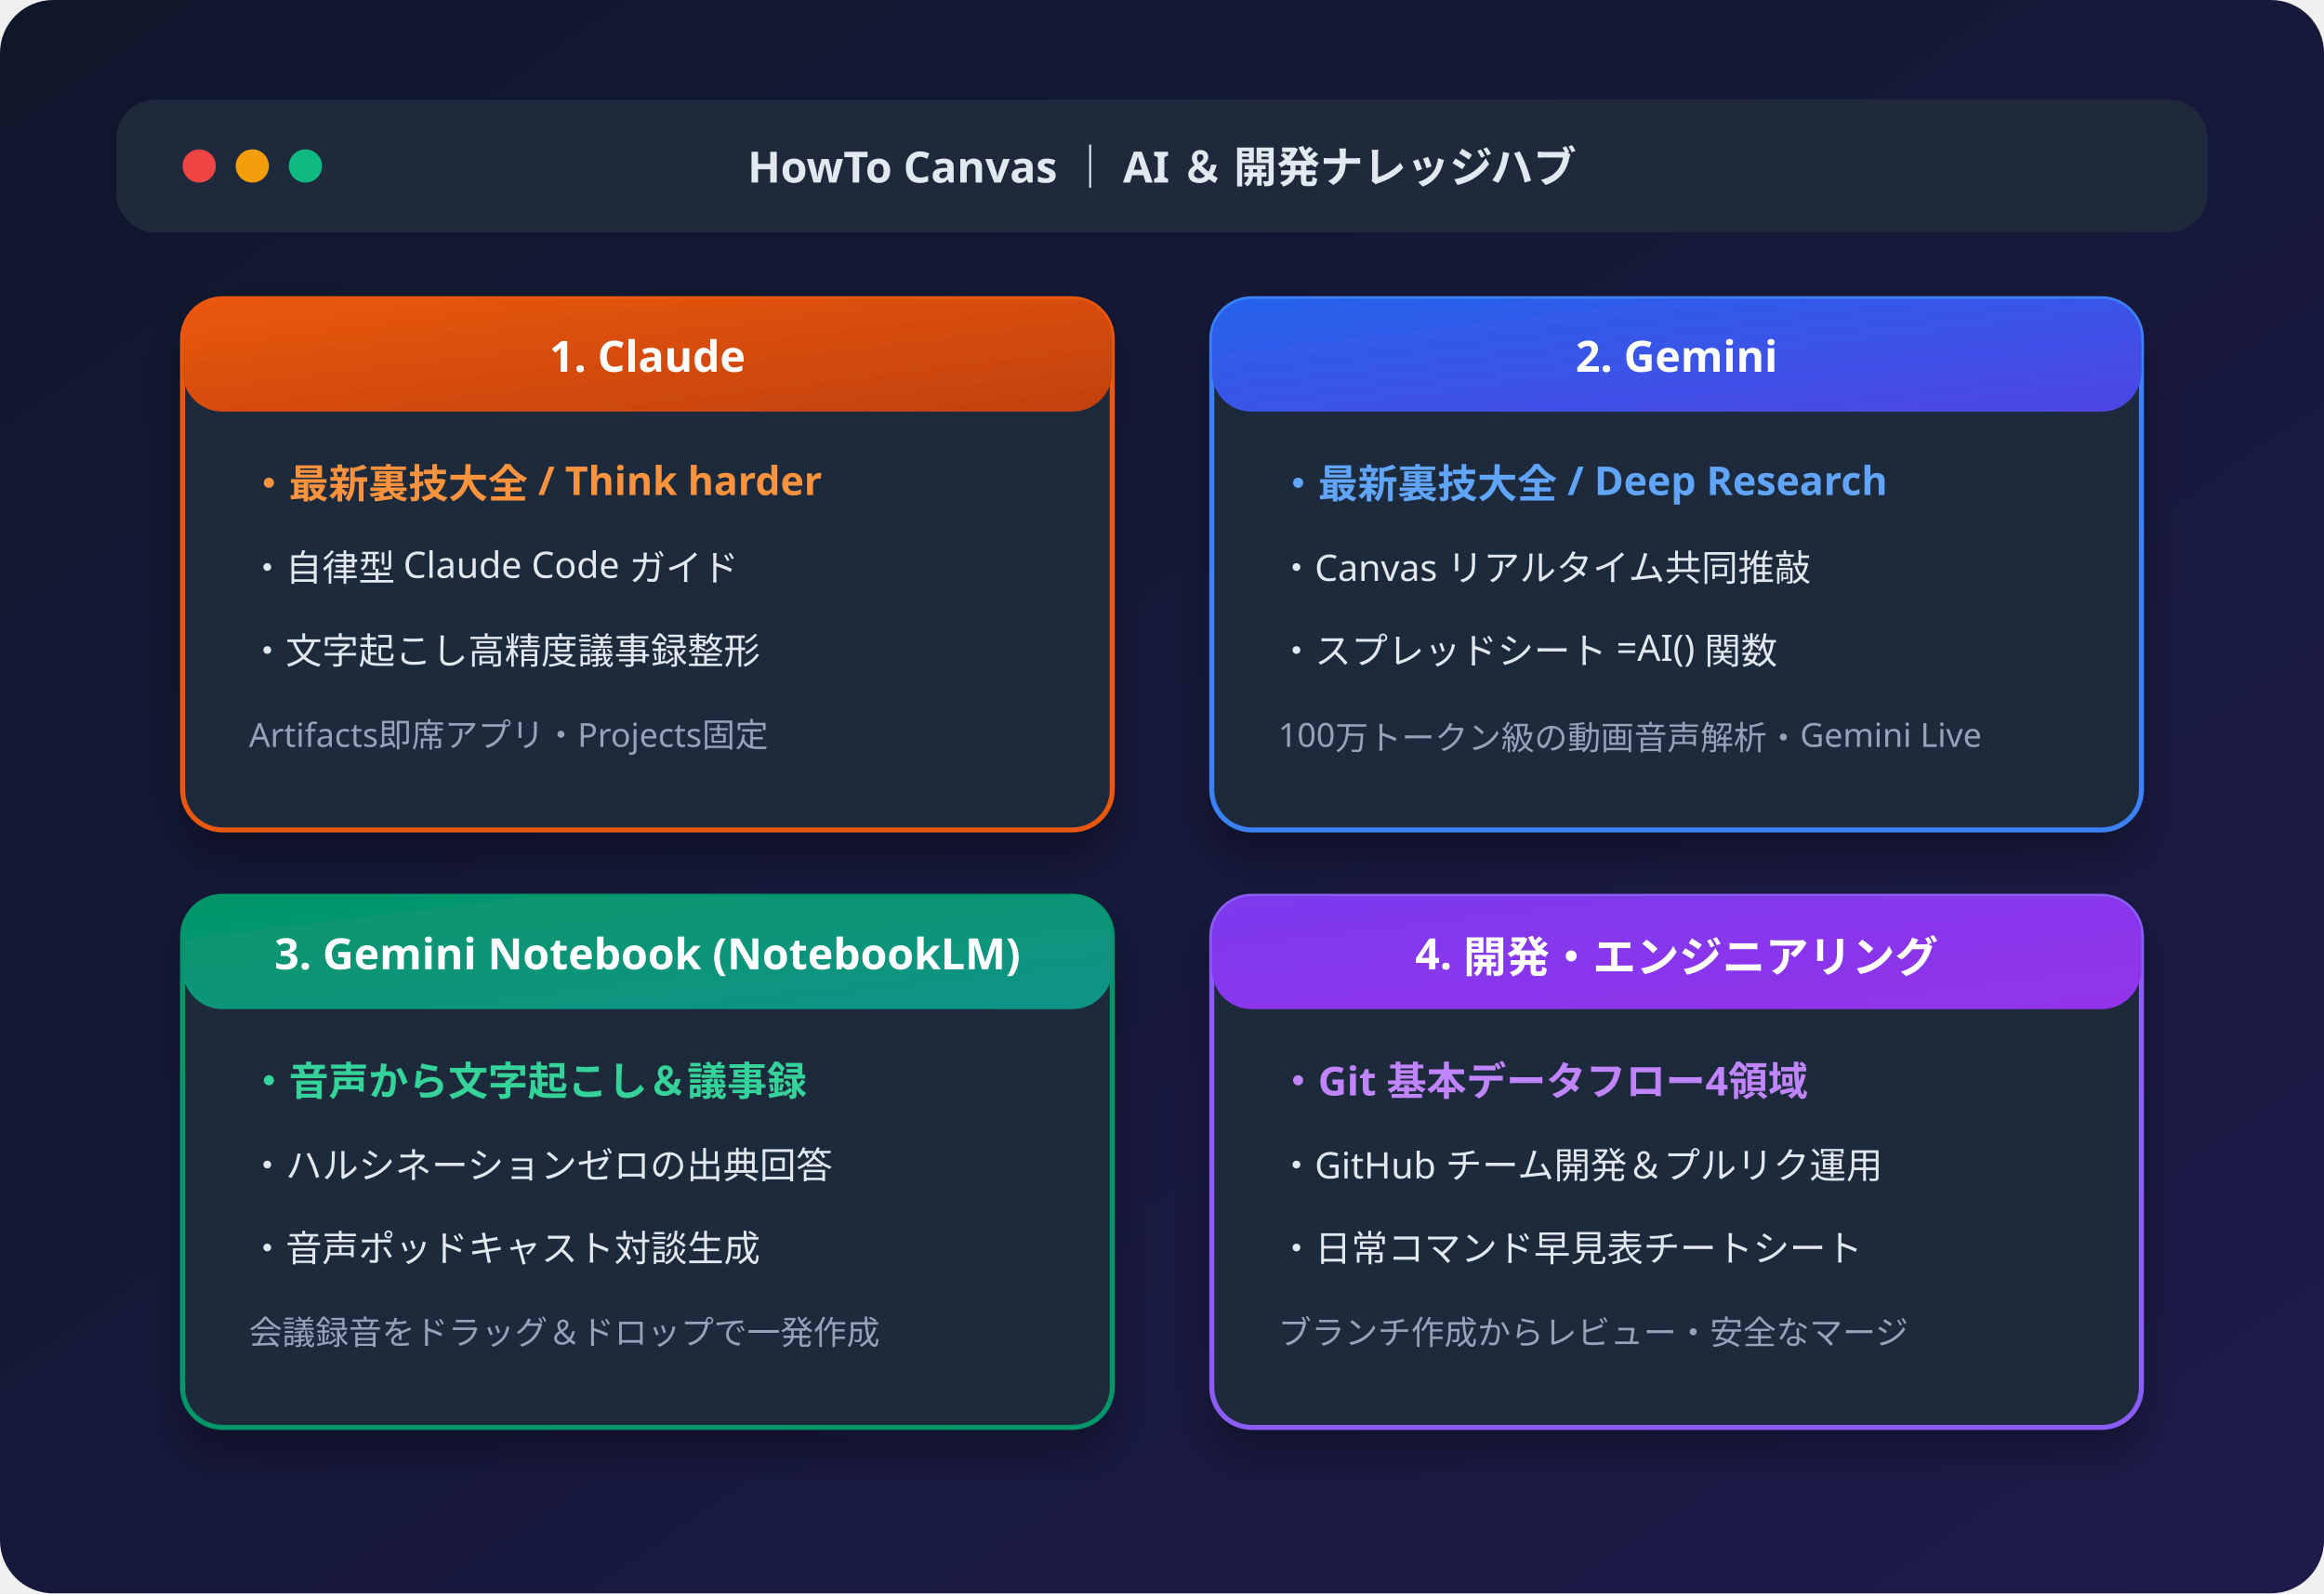
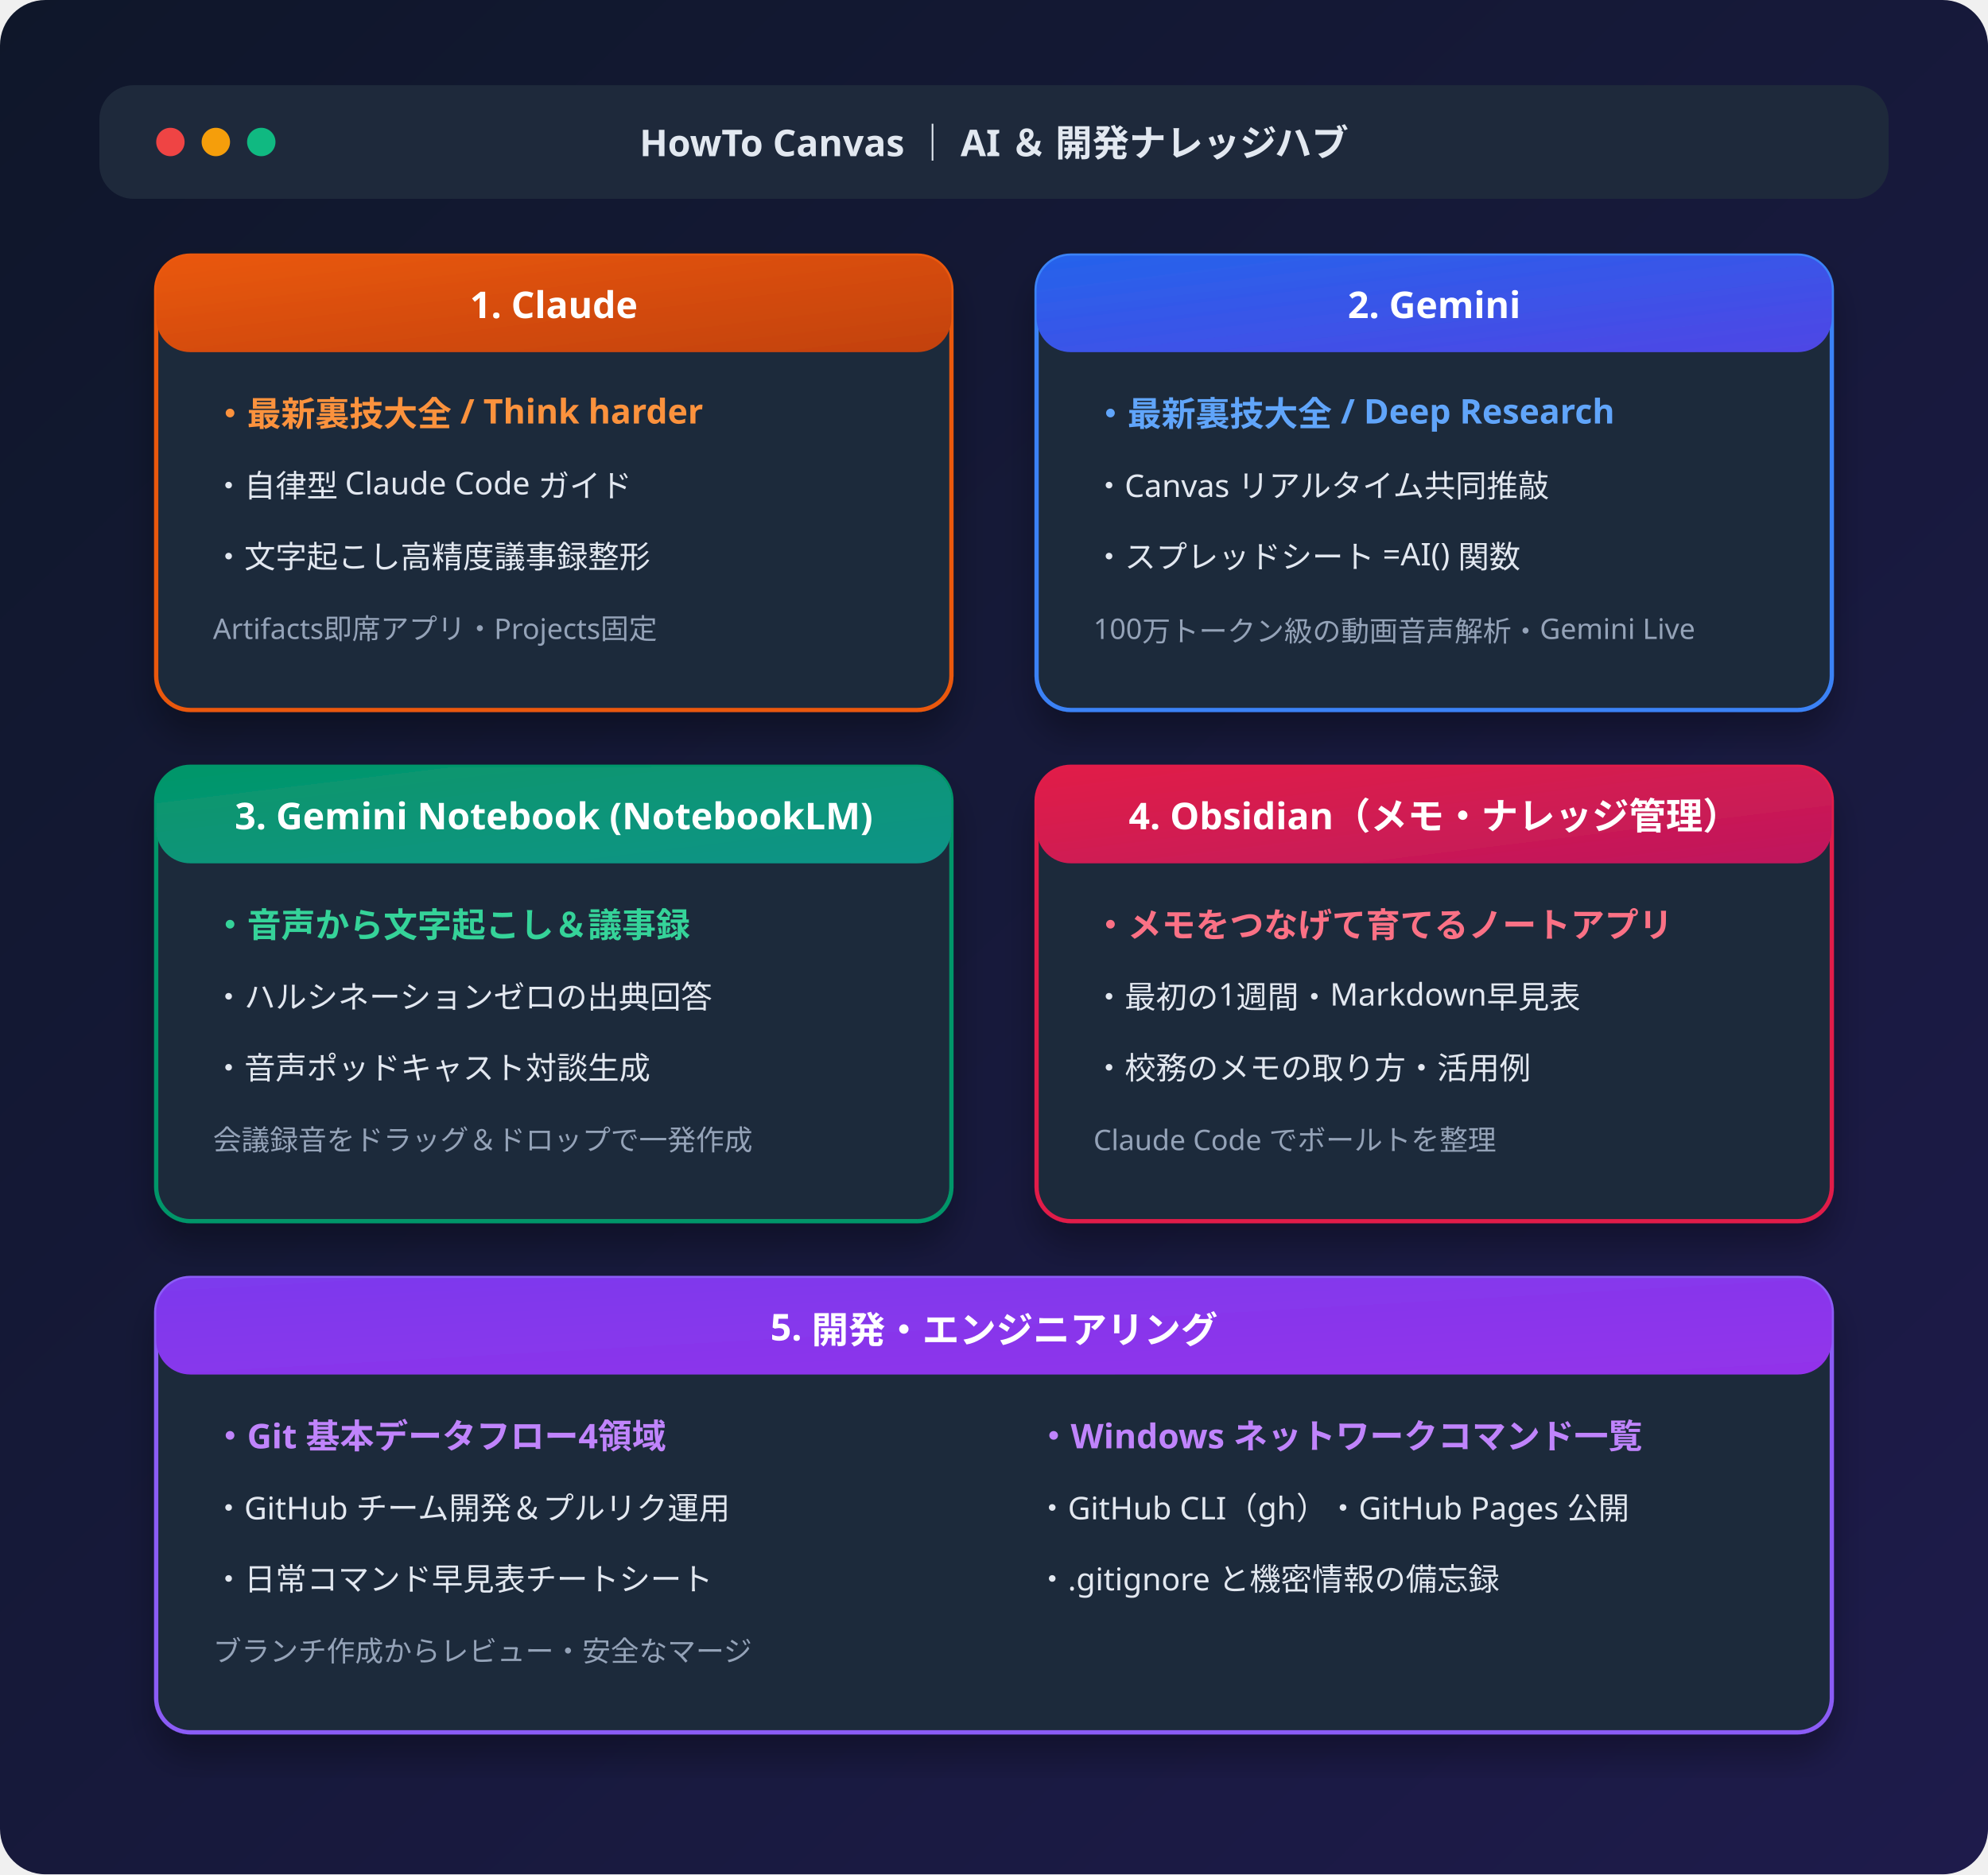
- <svg xmlns="http://www.w3.org/2000/svg" viewBox="0 0 700 480" width="100%" height="100%">
+ <svg xmlns="http://www.w3.org/2000/svg" viewBox="0 0 700 660" width="100%" height="100%">
  <defs>
    <linearGradient id="bgGrad" x1="0%" y1="0%" x2="100%" y2="100%">
      <stop offset="0%" stop-color="#0f172a" />
      <stop offset="100%" stop-color="#1e1b4b" />
    </linearGradient>
    <linearGradient id="headerGrad" x1="0%" y1="0%" x2="100%" y2="100%">
      <stop offset="0%" stop-color="#38bdf8" />
      <stop offset="100%" stop-color="#818cf8" />
    </linearGradient>
    <linearGradient id="claudeGrad" x1="0%" y1="0%" x2="100%" y2="100%">
      <stop offset="0%" stop-color="#ea580c" />
      <stop offset="100%" stop-color="#c2410c" />
    </linearGradient>
    <linearGradient id="geminiGrad" x1="0%" y1="0%" x2="100%" y2="100%">
      <stop offset="0%" stop-color="#2563eb" />
      <stop offset="100%" stop-color="#4f46e5" />
    </linearGradient>
    <linearGradient id="notebookGrad" x1="0%" y1="0%" x2="100%" y2="100%">
      <stop offset="0%" stop-color="#059669" />
      <stop offset="100%" stop-color="#0d9488" />
    </linearGradient>
+     <linearGradient id="obsGrad" x1="0%" y1="0%" x2="100%" y2="100%">
+       <stop offset="0%" stop-color="#e11d48" />
+       <stop offset="100%" stop-color="#be185d" />
+     </linearGradient>
    <linearGradient id="devGrad" x1="0%" y1="0%" x2="100%" y2="100%">
      <stop offset="0%" stop-color="#7c3aed" />
      <stop offset="100%" stop-color="#9333ea" />
    </linearGradient>
    <filter id="shadow" x="-10%" y="-10%" width="120%" height="120%">
      <feDropShadow dx="0" dy="8" stdDeviation="6" flood-color="#000" flood-opacity="0.3" />
    </filter>
  </defs>
-   <rect width="700" height="480" rx="16" fill="url(#bgGrad)" />
+   <rect width="700" height="660" rx="16" fill="url(#bgGrad)" />
  <rect x="35" y="30" width="630" height="40" rx="12" fill="#1e293b" />
  <circle cx="60" cy="50" r="5" fill="#ef4444" />
  <circle cx="76" cy="50" r="5" fill="#f59e0b" />
  <circle cx="92" cy="50" r="5" fill="#10b981" />
  <text x="350" y="55" text-anchor="middle" fill="#e2e8f0" font-family="sans-serif" font-size="13" font-weight="bold">HowTo Canvas ｜ AI ＆ 開発ナレッジハブ</text>
  <g filter="url(#shadow)">
    <rect x="55" y="90" width="280" height="160" rx="12" fill="#1e293b" stroke="#ea580c" stroke-width="1.5" />
    <rect x="55" y="90" width="280" height="34" rx="12" fill="url(#claudeGrad)" />
    <text x="195" y="112" text-anchor="middle" fill="#ffffff" font-family="sans-serif" font-size="13" font-weight="bold">1. Claude</text>
    <text x="75" y="150" fill="#fb923c" font-family="sans-serif" font-size="12" font-weight="bold">・最新裏技大全 / Think harder</text>
    <text x="75" y="175" fill="#e2e8f0" font-family="sans-serif" font-size="11">・自律型 Claude Code ガイド</text>
    <text x="75" y="200" fill="#e2e8f0" font-family="sans-serif" font-size="11">・文字起こし高精度議事録整形</text>
    <text x="75" y="225" fill="#94a3b8" font-family="sans-serif" font-size="10">Artifacts即席アプリ・Projects固定</text>
  </g>
  <g filter="url(#shadow)">
    <rect x="365" y="90" width="280" height="160" rx="12" fill="#1e293b" stroke="#3b82f6" stroke-width="1.5" />
    <rect x="365" y="90" width="280" height="34" rx="12" fill="url(#geminiGrad)" />
    <text x="505" y="112" text-anchor="middle" fill="#ffffff" font-family="sans-serif" font-size="13" font-weight="bold">2. Gemini</text>
    <text x="385" y="150" fill="#60a5fa" font-family="sans-serif" font-size="12" font-weight="bold">・最新裏技大全 / Deep Research</text>
    <text x="385" y="175" fill="#e2e8f0" font-family="sans-serif" font-size="11">・Canvas リアルタイム共同推敲</text>
    <text x="385" y="200" fill="#e2e8f0" font-family="sans-serif" font-size="11">・スプレッドシート =AI() 関数</text>
    <text x="385" y="225" fill="#94a3b8" font-family="sans-serif" font-size="10">100万トークン級の動画音声解析・Gemini Live</text>
  </g>
  <g filter="url(#shadow)">
    <rect x="55" y="270" width="280" height="160" rx="12" fill="#1e293b" stroke="#059669" stroke-width="1.5" />
    <rect x="55" y="270" width="280" height="34" rx="12" fill="url(#notebookGrad)" />
    <text x="195" y="292" text-anchor="middle" fill="#ffffff" font-family="sans-serif" font-size="13" font-weight="bold">3. Gemini Notebook (NotebookLM)</text>
    <text x="75" y="330" fill="#34d399" font-family="sans-serif" font-size="12" font-weight="bold">・音声から文字起こし＆議事録</text>
    <text x="75" y="355" fill="#e2e8f0" font-family="sans-serif" font-size="11">・ハルシネーションゼロの出典回答</text>
    <text x="75" y="380" fill="#e2e8f0" font-family="sans-serif" font-size="11">・音声ポッドキャスト対談生成</text>
    <text x="75" y="405" fill="#94a3b8" font-family="sans-serif" font-size="10">会議録音をドラッグ＆ドロップで一発作成</text>
  </g>
  <g filter="url(#shadow)">
-     <rect x="365" y="270" width="280" height="160" rx="12" fill="#1e293b" stroke="#8b5cf6" stroke-width="1.5" />
-     <rect x="365" y="270" width="280" height="34" rx="12" fill="url(#devGrad)" />
-     <text x="505" y="292" text-anchor="middle" fill="#ffffff" font-family="sans-serif" font-size="13" font-weight="bold">4. 開発・エンジニアリング</text>
-     <text x="385" y="330" fill="#c084fc" font-family="sans-serif" font-size="12" font-weight="bold">・Git 基本データフロー4領域</text>
-     <text x="385" y="355" fill="#e2e8f0" font-family="sans-serif" font-size="11">・GitHub チーム開発＆プルリク運用</text>
-     <text x="385" y="380" fill="#e2e8f0" font-family="sans-serif" font-size="11">・日常コマンド早見表チートシート</text>
-     <text x="385" y="405" fill="#94a3b8" font-family="sans-serif" font-size="10">ブランチ作成からレビュー・安全なマージ</text>
+     <rect x="365" y="270" width="280" height="160" rx="12" fill="#1e293b" stroke="#e11d48" stroke-width="1.5" />
+     <rect x="365" y="270" width="280" height="34" rx="12" fill="url(#obsGrad)" />
+     <text x="505" y="292" text-anchor="middle" fill="#ffffff" font-family="sans-serif" font-size="13" font-weight="bold">4. Obsidian（メモ・ナレッジ管理）</text>
+     <text x="385" y="330" fill="#fb7185" font-family="sans-serif" font-size="12" font-weight="bold">・メモをつなげて育てるノートアプリ</text>
+     <text x="385" y="355" fill="#e2e8f0" font-family="sans-serif" font-size="11">・最初の1週間・Markdown早見表</text>
+     <text x="385" y="380" fill="#e2e8f0" font-family="sans-serif" font-size="11">・校務のメモの取り方・活用例</text>
+     <text x="385" y="405" fill="#94a3b8" font-family="sans-serif" font-size="10">Claude Code でボールトを整理</text>
+   </g>
+   <g filter="url(#shadow)">
+     <rect x="55" y="450" width="590" height="160" rx="12" fill="#1e293b" stroke="#8b5cf6" stroke-width="1.5" />
+     <rect x="55" y="450" width="590" height="34" rx="12" fill="url(#devGrad)" />
+     <text x="350" y="472" text-anchor="middle" fill="#ffffff" font-family="sans-serif" font-size="13" font-weight="bold">5. 開発・エンジニアリング</text>
+     <text x="75" y="510" fill="#c084fc" font-family="sans-serif" font-size="12" font-weight="bold">・Git 基本データフロー4領域</text>
+     <text x="75" y="535" fill="#e2e8f0" font-family="sans-serif" font-size="11">・GitHub チーム開発＆プルリク運用</text>
+     <text x="75" y="560" fill="#e2e8f0" font-family="sans-serif" font-size="11">・日常コマンド早見表チートシート</text>
+     <text x="75" y="585" fill="#94a3b8" font-family="sans-serif" font-size="10">ブランチ作成からレビュー・安全なマージ</text>
+     <text x="365" y="510" fill="#c084fc" font-family="sans-serif" font-size="12" font-weight="bold">・Windows ネットワークコマンド一覧</text>
+     <text x="365" y="535" fill="#e2e8f0" font-family="sans-serif" font-size="11">・GitHub CLI（gh）・GitHub Pages 公開</text>
+     <text x="365" y="560" fill="#e2e8f0" font-family="sans-serif" font-size="11">・.gitignore と機密情報の備忘録</text>
  </g>
</svg>
